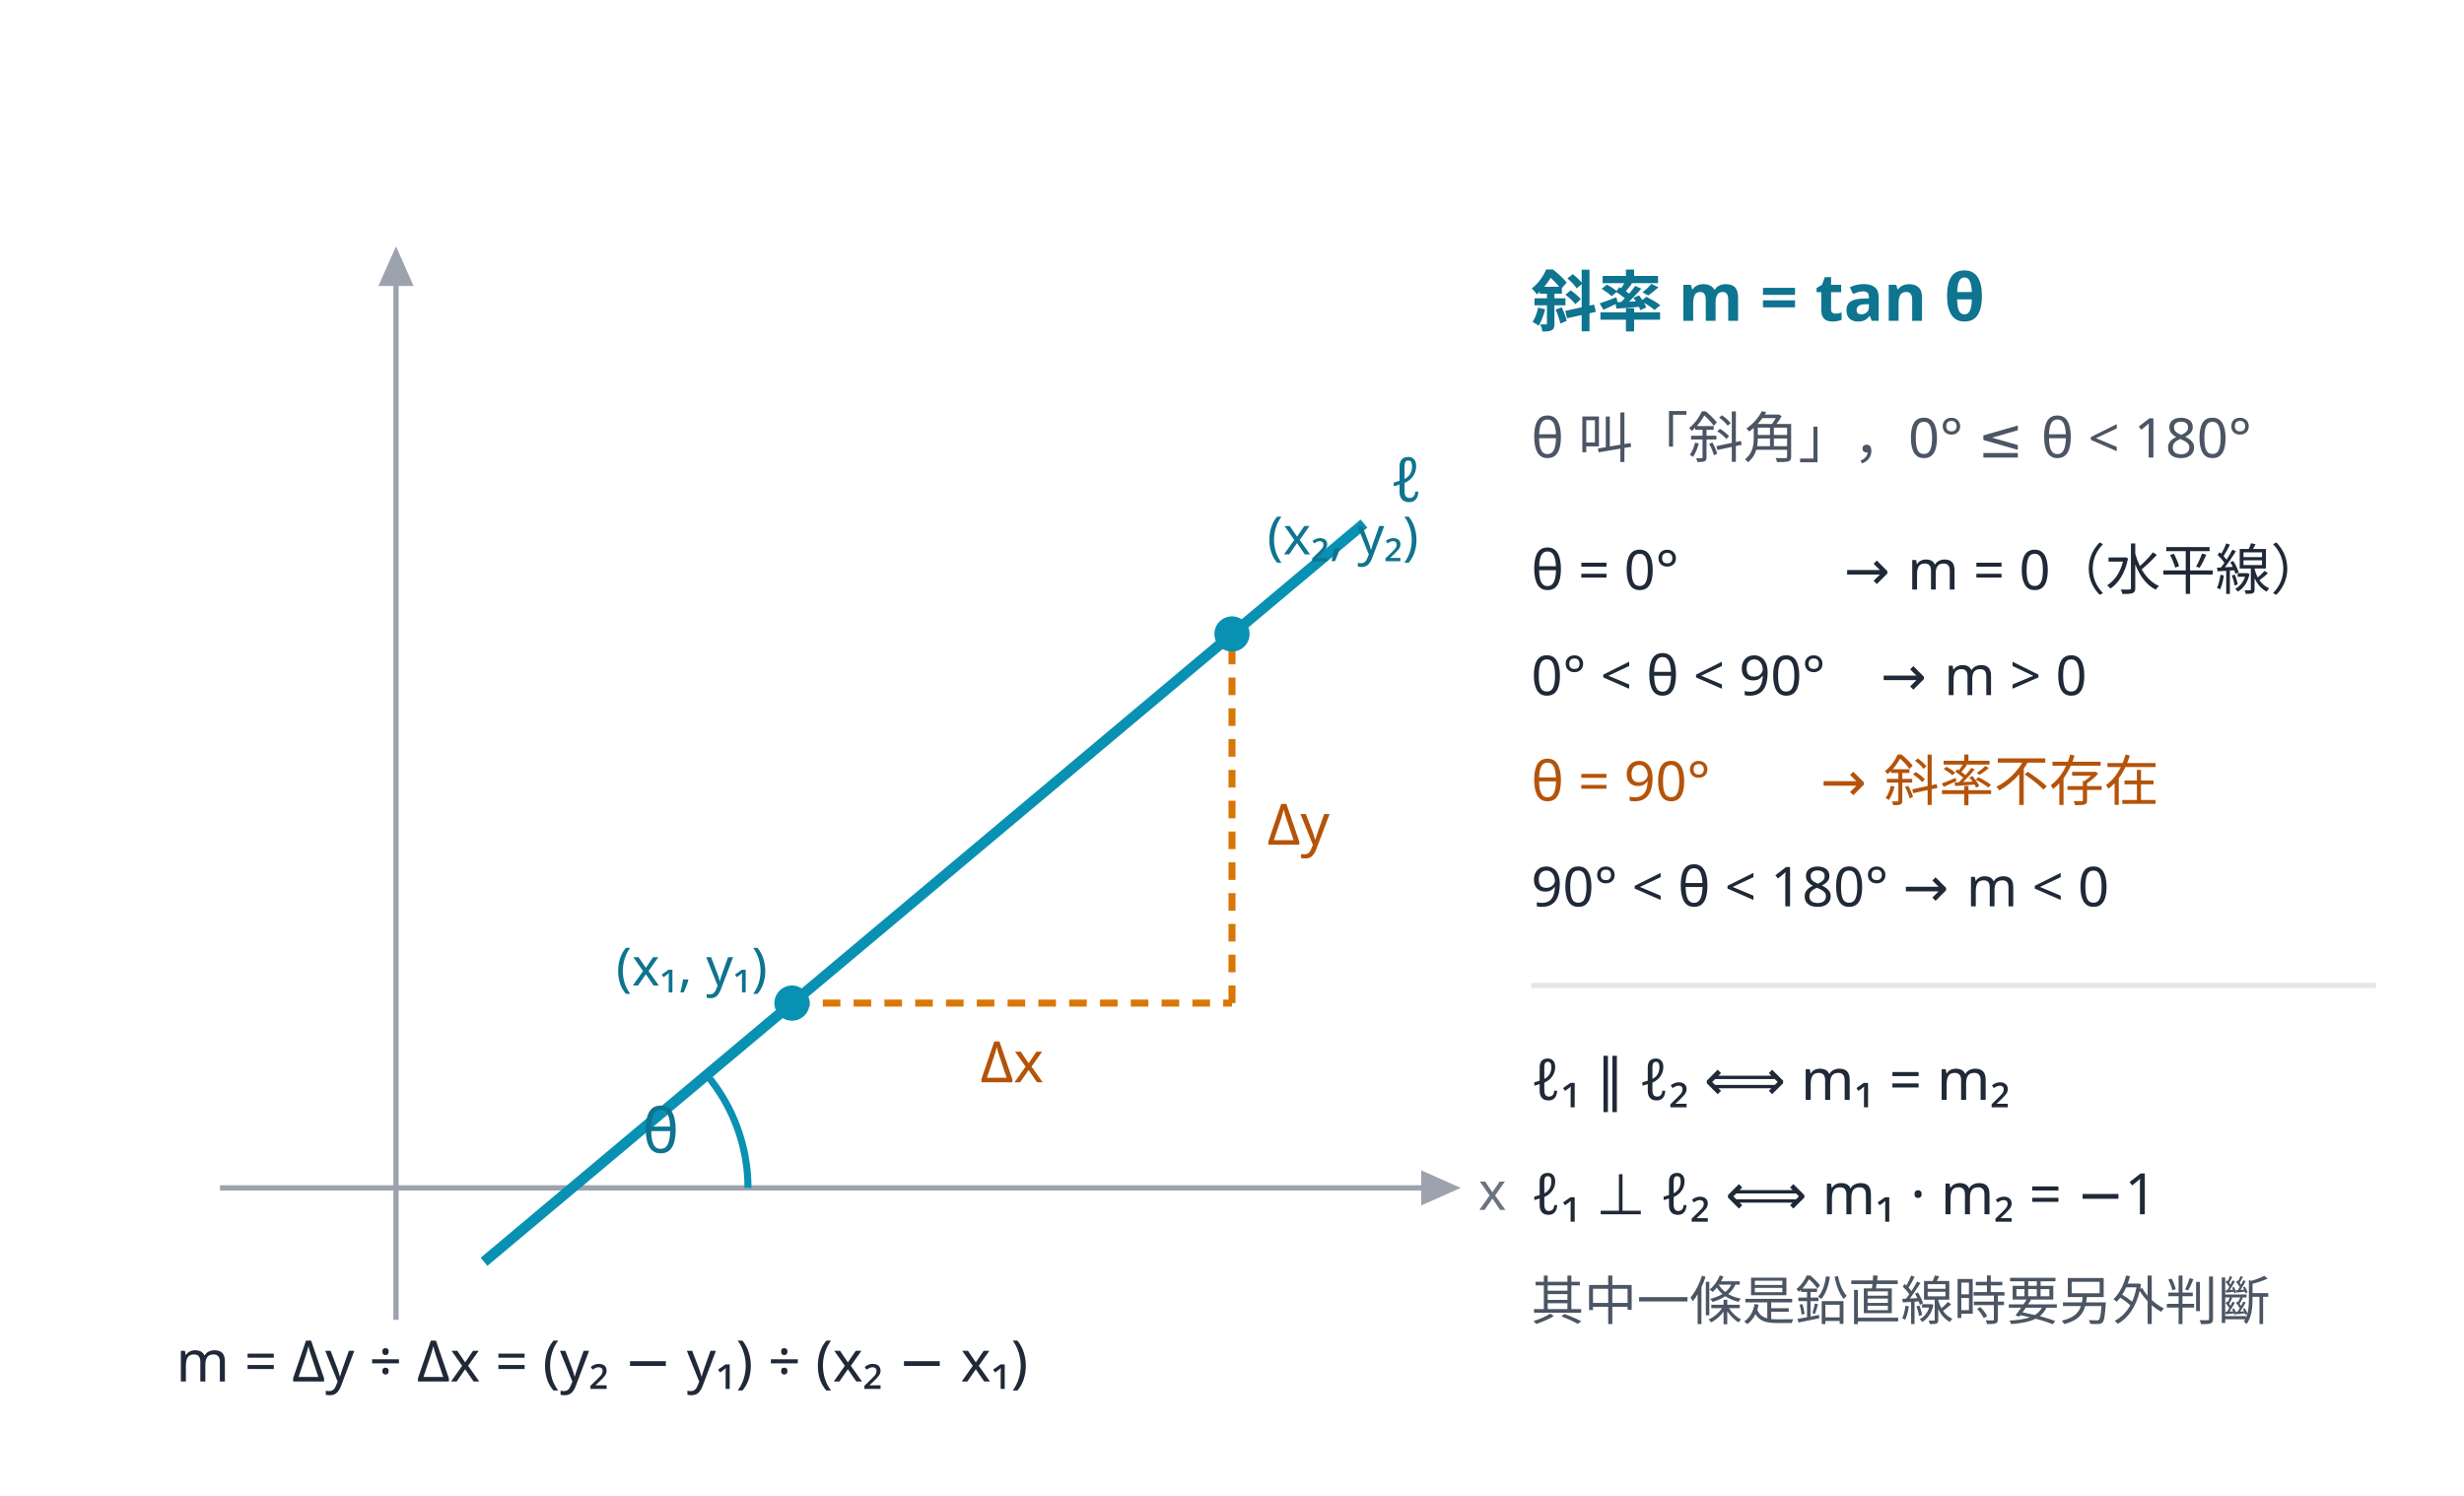
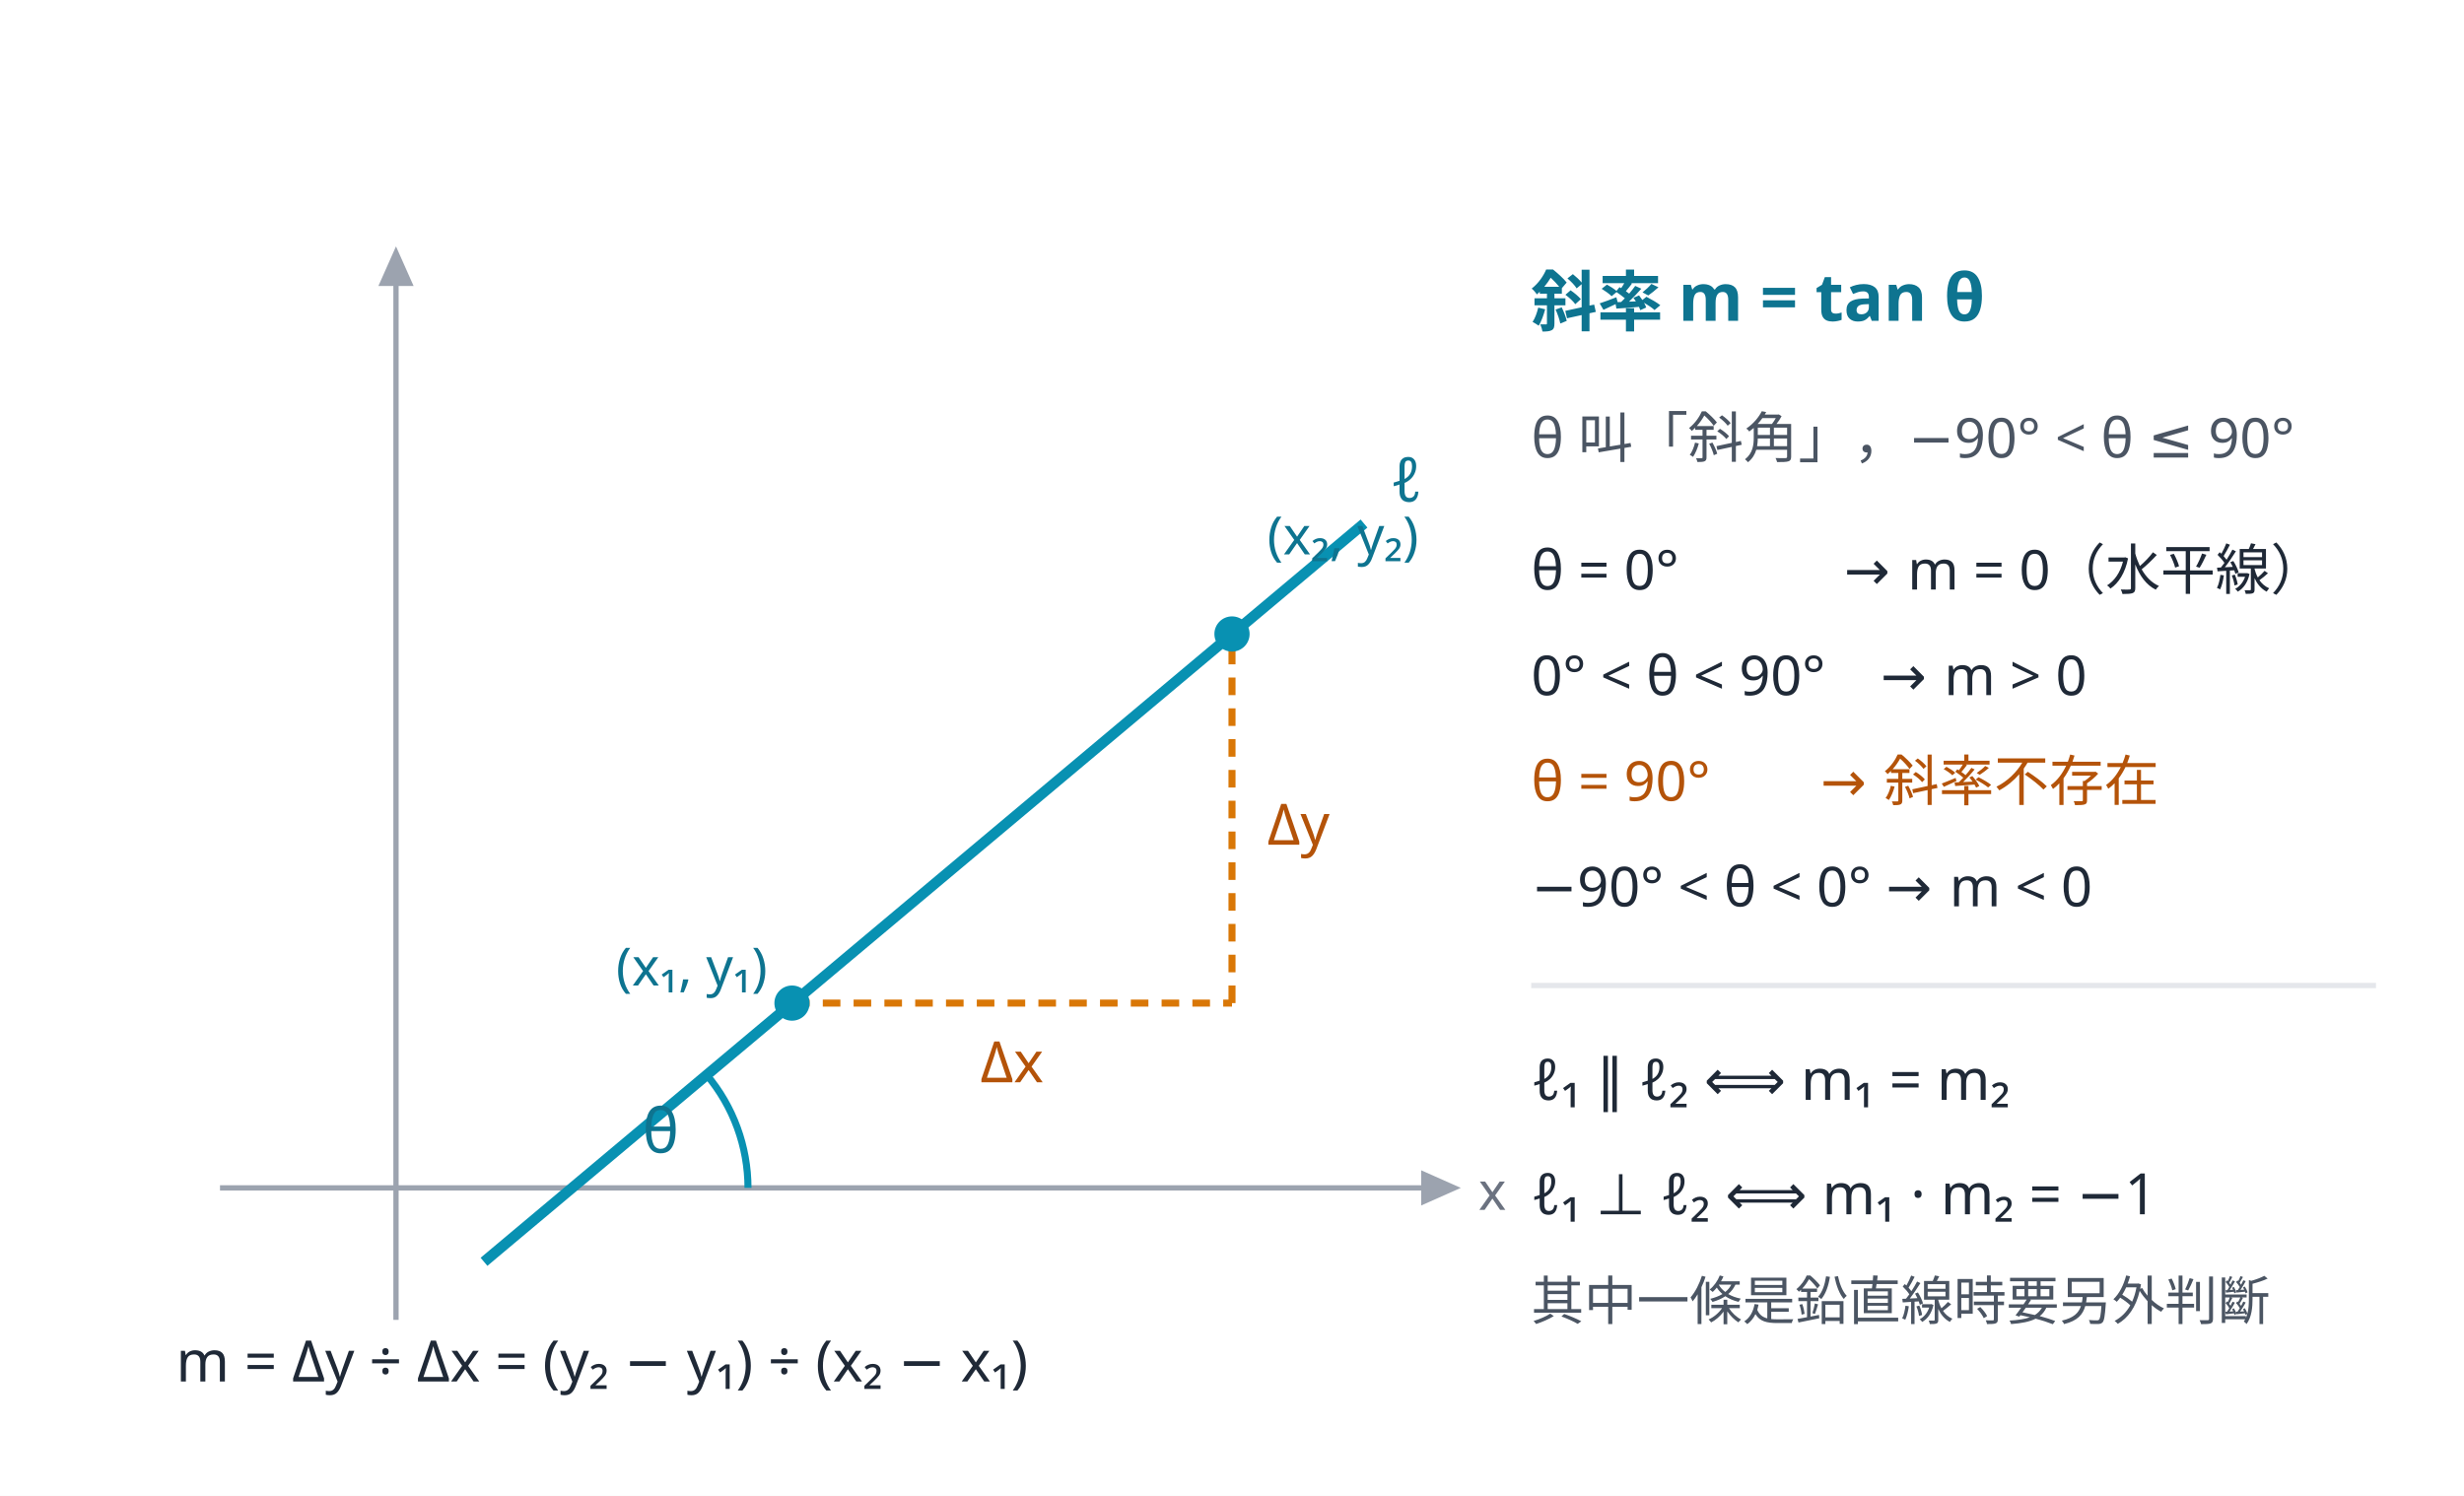
<svg xmlns="http://www.w3.org/2000/svg" viewBox="0 0 560 340" width="560" height="340" font-family="'Noto Sans TC','Microsoft JhengHei','Segoe UI',sans-serif">
  <rect width="560" height="340" fill="#ffffff" />
  <line x1="50" y1="270" x2="330" y2="270" stroke="#9ca3af" stroke-width="1.2" />
  <polygon points="332,270 323,266 323,274" fill="#9ca3af" />
  <line x1="90" y1="300" x2="90" y2="58" stroke="#9ca3af" stroke-width="1.2" />
  <polygon points="90,56 86,65 94,65" fill="#9ca3af" />
  <text x="336" y="275" font-size="12" fill="#6b7280">x</text>
  <line x1="110" y1="286.8" x2="310" y2="119" stroke="#0891b2" stroke-width="2.4" />
  <text x="316" y="114" font-size="14" fill="#0e7490">ℓ</text>
  <path d="M 170 270 A 40 40 0 0 0 160.6 244.3" fill="none" stroke="#0891b2" stroke-width="1.6" />
  <text x="146" y="262" font-size="14" fill="#0e7490">θ</text>
  <line x1="180" y1="228" x2="280" y2="228" stroke="#d97706" stroke-width="1.6" stroke-dasharray="4 3" />
  <line x1="280" y1="228" x2="280" y2="144.1" stroke="#d97706" stroke-width="1.6" stroke-dasharray="4 3" />
  <circle cx="180" cy="228" r="4" fill="#0891b2" />
  <circle cx="280" cy="144.1" r="4" fill="#0891b2" />
  <text x="230" y="246" font-size="13" fill="#b45309" text-anchor="middle">Δx</text>
  <text x="288" y="192" font-size="13" fill="#b45309">Δy</text>
  <text x="140" y="224" font-size="12" fill="#0e7490">(x₁, y₁)</text>
  <text x="288" y="126" font-size="12" fill="#0e7490">(x₂, y₂)</text>
  <text x="40" y="314" font-size="13" fill="#1f2937">m = Δy ÷ Δx = (y₂ − y₁) ÷ (x₂ − x₁)</text>
  <text x="348" y="74" font-size="15" font-weight="bold" fill="#0e7490">斜率 m = tan θ</text>
-   <text x="348" y="104" font-size="12.5" fill="#4b5563">θ 叫「斜角」，0° ≤ θ &lt; 180°</text>
+   <text x="348" y="104" font-size="12.5" fill="#4b5563">θ 叫「斜角」，−90° &lt; θ ≤ 90°</text>
  <text x="348" y="134" font-size="12.5" fill="#1f2937">θ = 0°　　　→ m = 0（水平線）</text>
  <text x="348" y="158" font-size="12.5" fill="#1f2937">0° &lt; θ &lt; 90°　→ m &gt; 0</text>
  <text x="348" y="182" font-size="12.5" fill="#b45309">θ = 90°　　→ 斜率不存在</text>
-   <text x="348" y="206" font-size="12.5" fill="#1f2937">90° &lt; θ &lt; 180° → m &lt; 0</text>
+   <text x="348" y="206" font-size="12.5" fill="#1f2937">−90° &lt; θ &lt; 0° → m &lt; 0</text>
  <line x1="348" y1="224" x2="540" y2="224" stroke="#e5e7eb" stroke-width="1.2" />
  <text x="348" y="250" font-size="13" fill="#1f2937">ℓ₁ ∥ ℓ₂ ⟺ m₁ = m₂</text>
  <text x="348" y="276" font-size="13" fill="#1f2937">ℓ₁ ⊥ ℓ₂ ⟺ m₁ · m₂ = −1</text>
  <text x="348" y="300" font-size="12" fill="#4b5563">其中一條是鉛直線時要另外判斷</text>
</svg>
